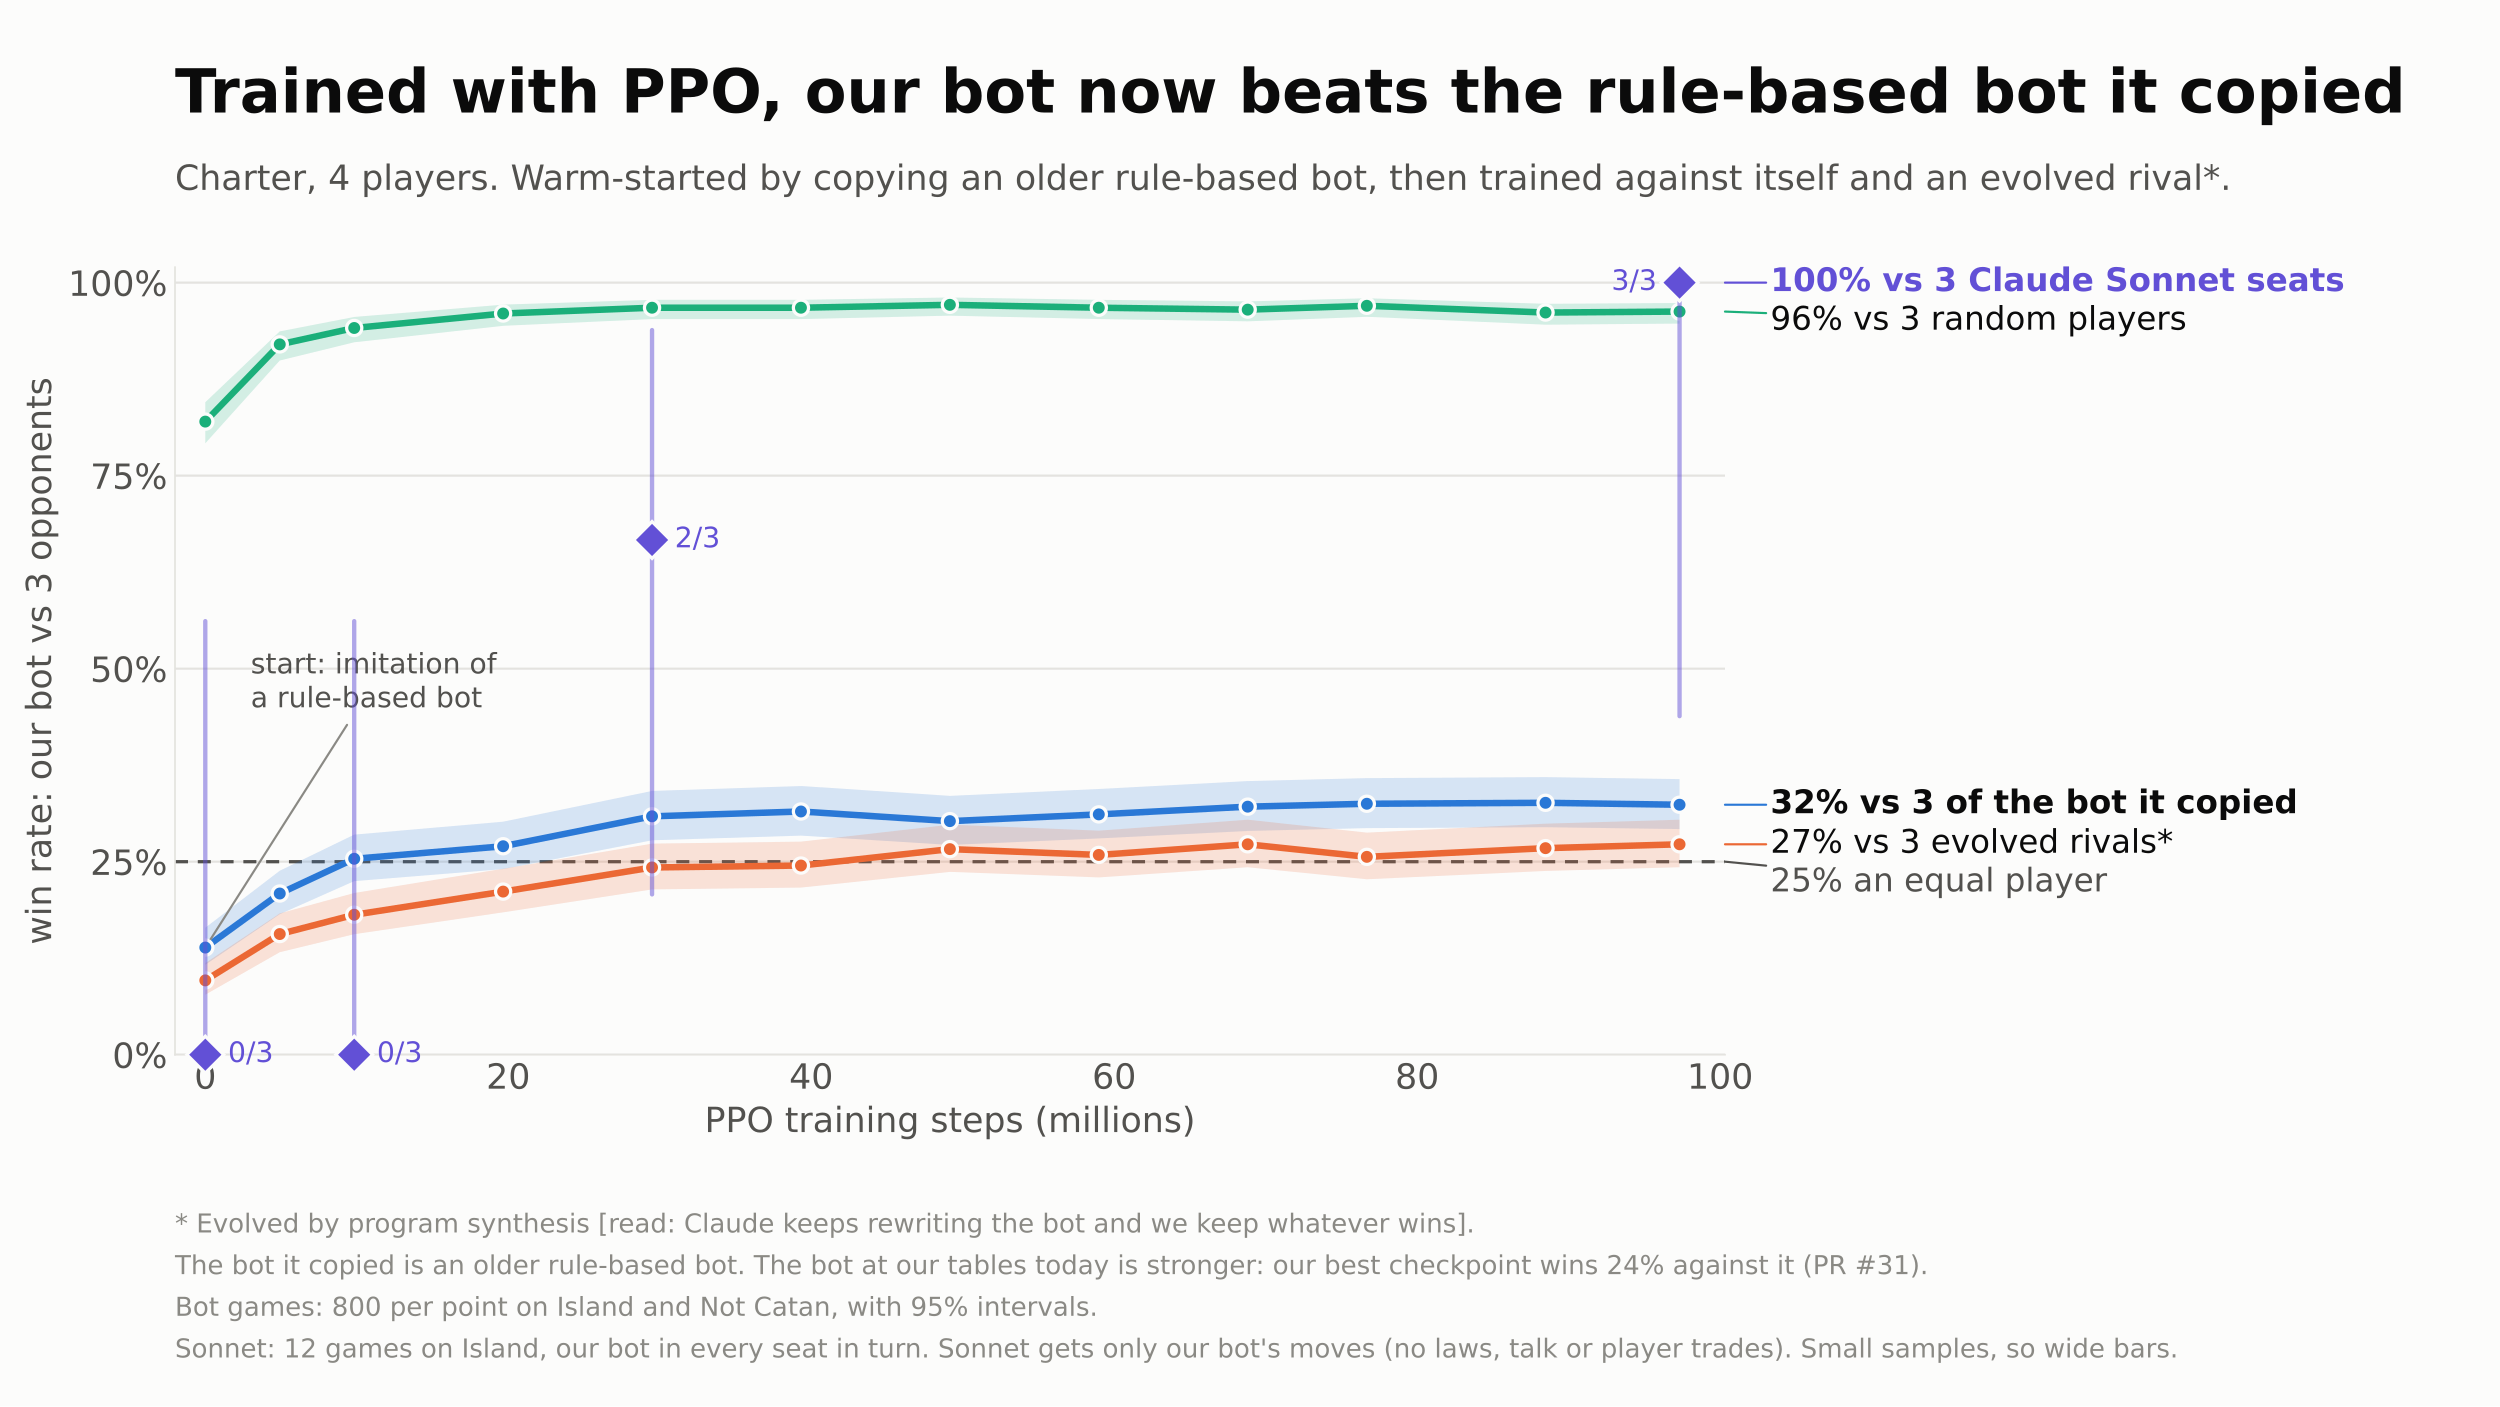
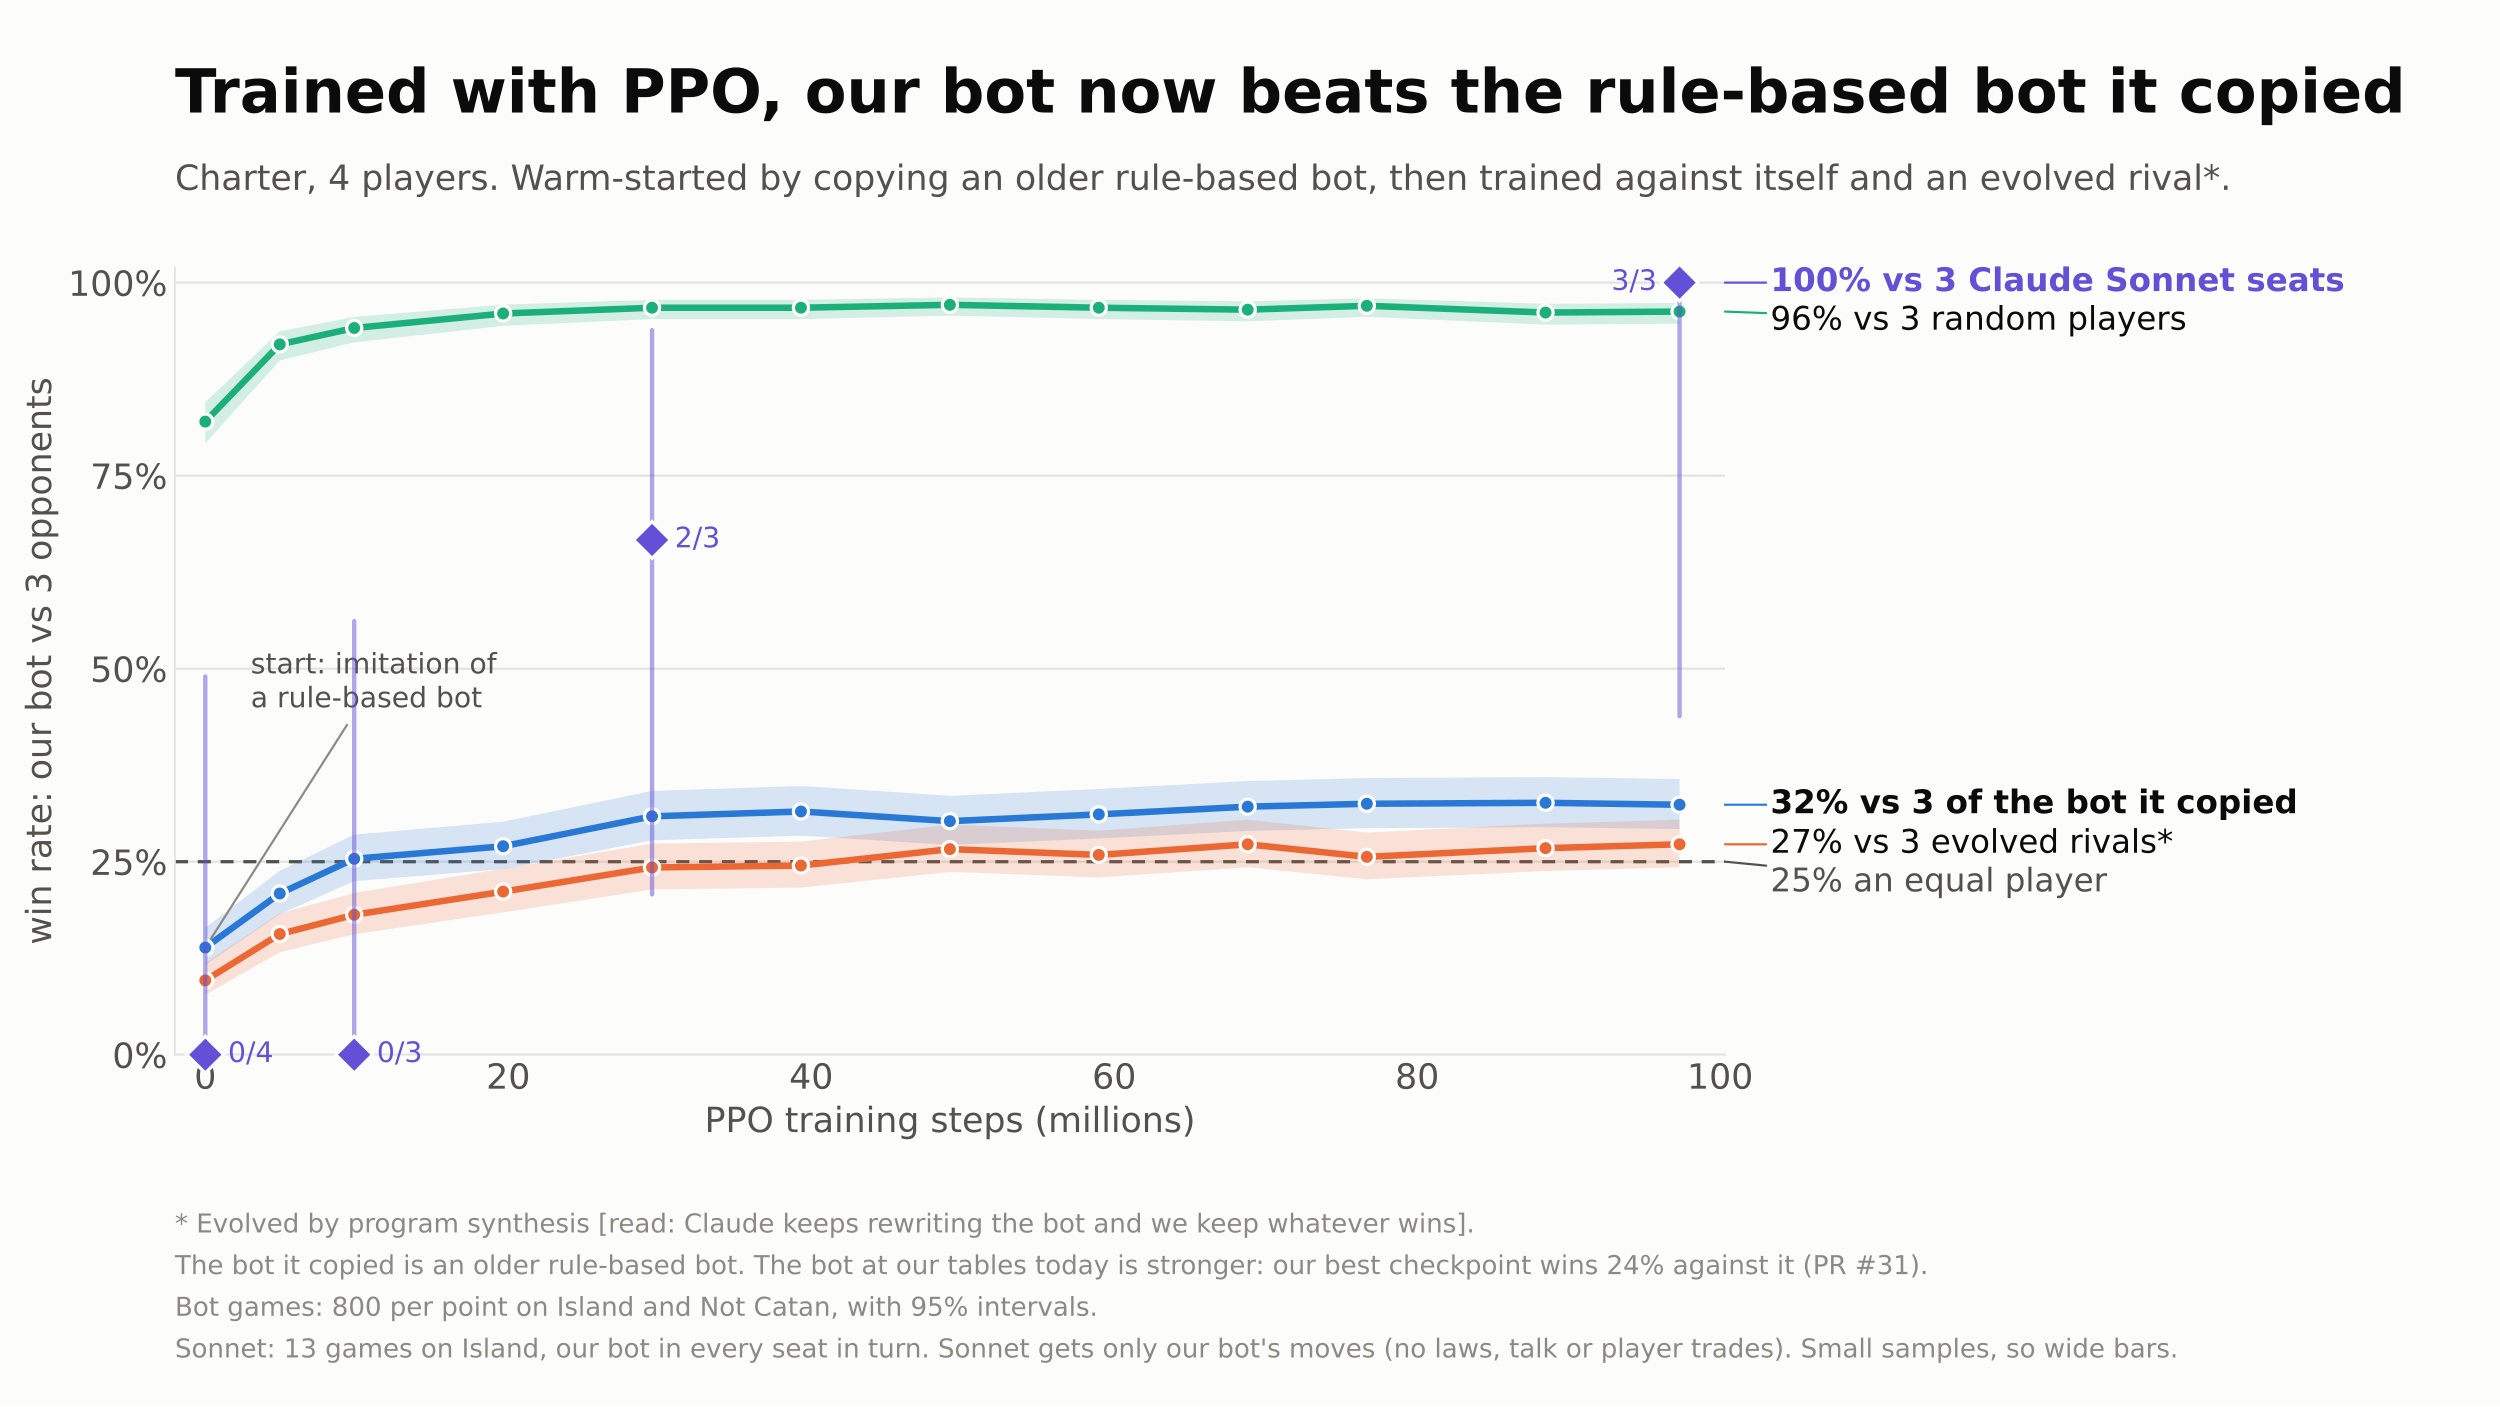
<svg xmlns="http://www.w3.org/2000/svg" xmlns:xlink="http://www.w3.org/1999/xlink" width="1152pt" height="648pt" viewBox="0 0 1152 648" version="1.1">
  <defs>
    <style type="text/css">*{stroke-linejoin: round; stroke-linecap: butt}</style>
  </defs>
  <g id="figure_1">
    <g id="patch_1">
      <path d="M 0 648  L 1152 648  L 1152 0  L 0 0  z " style="fill: #fcfcfb" />
    </g>
    <g id="axes_1">
      <g id="patch_2">
        <path d="M 80.64 486  L 794.88 486  L 794.88 123.12  L 80.64 123.12  z " style="fill: #fcfcfb" />
      </g>
      <g id="matplotlib.axis_1">
        <g id="xtick_1">
          <g id="line2d_1" />
          <g id="text_1">
            <text style="font-size: 16px; font-family: 'DejaVu Sans'; text-anchor: middle; fill: #52514e" x="94.601" y="501.656" transform="rotate(-0 94.60078 501.6562)">0</text>
          </g>
        </g>
        <g id="xtick_2">
          <g id="line2d_2" />
          <g id="text_2">
            <text style="font-size: 16px; font-family: 'DejaVu Sans'; text-anchor: middle; fill: #52514e" x="234.209" y="501.656" transform="rotate(-0 234.2085 501.6562)">20</text>
          </g>
        </g>
        <g id="xtick_3">
          <g id="line2d_3" />
          <g id="text_3">
            <text style="font-size: 16px; font-family: 'DejaVu Sans'; text-anchor: middle; fill: #52514e" x="373.816" y="501.656" transform="rotate(-0 373.8163 501.6562)">40</text>
          </g>
        </g>
        <g id="xtick_4">
          <g id="line2d_4" />
          <g id="text_4">
            <text style="font-size: 16px; font-family: 'DejaVu Sans'; text-anchor: middle; fill: #52514e" x="513.424" y="501.656" transform="rotate(-0 513.4241 501.6562)">60</text>
          </g>
        </g>
        <g id="xtick_5">
          <g id="line2d_5" />
          <g id="text_5">
            <text style="font-size: 16px; font-family: 'DejaVu Sans'; text-anchor: middle; fill: #52514e" x="653.032" y="501.656" transform="rotate(-0 653.0318 501.6562)">80</text>
          </g>
        </g>
        <g id="xtick_6">
          <g id="line2d_6" />
          <g id="text_6">
            <text style="font-size: 16px; font-family: 'DejaVu Sans'; text-anchor: middle; fill: #52514e" x="792.64" y="501.656" transform="rotate(-0 792.6396 501.6562)">100</text>
          </g>
        </g>
        <g id="text_7">
          <text style="font-size: 16px; font-family: 'DejaVu Sans'; text-anchor: middle; fill: #52514e" x="437.76" y="521.658" transform="rotate(-0 437.76 521.6575)">PPO training steps (millions)</text>
        </g>
      </g>
      <g id="matplotlib.axis_2">
        <g id="ytick_1">
          <g id="line2d_7">
-             <path d="M 80.64 486  L 794.88 486  " clip-path="url(#pa852434716)" style="fill: none; stroke: #e4e3df; stroke-linecap: square" />
+             <path d="M 80.64 486  L 794.88 486  " clip-path="url(#p8c92d8d7a1)" style="fill: none; stroke: #e4e3df; stroke-linecap: square" />
          </g>
          <g id="line2d_8" />
          <g id="text_8">
            <text style="font-size: 16px; font-family: 'DejaVu Sans'; text-anchor: end; fill: #52514e" x="77.14" y="492.078" transform="rotate(-0 77.14 492.0781)">0%</text>
          </g>
        </g>
        <g id="ytick_2">
          <g id="line2d_9">
-             <path d="M 80.64 397.059  L 794.88 397.059  " clip-path="url(#pa852434716)" style="fill: none; stroke: #e4e3df; stroke-linecap: square" />
+             <path d="M 80.64 397.059  L 794.88 397.059  " clip-path="url(#p8c92d8d7a1)" style="fill: none; stroke: #e4e3df; stroke-linecap: square" />
          </g>
          <g id="line2d_10" />
          <g id="text_9">
            <text style="font-size: 16px; font-family: 'DejaVu Sans'; text-anchor: end; fill: #52514e" x="77.14" y="403.137" transform="rotate(-0 77.14 403.1369)">25%</text>
          </g>
        </g>
        <g id="ytick_3">
          <g id="line2d_11">
-             <path d="M 80.64 308.118  L 794.88 308.118  " clip-path="url(#pa852434716)" style="fill: none; stroke: #e4e3df; stroke-linecap: square" />
+             <path d="M 80.64 308.118  L 794.88 308.118  " clip-path="url(#p8c92d8d7a1)" style="fill: none; stroke: #e4e3df; stroke-linecap: square" />
          </g>
          <g id="line2d_12" />
          <g id="text_10">
            <text style="font-size: 16px; font-family: 'DejaVu Sans'; text-anchor: end; fill: #52514e" x="77.14" y="314.196" transform="rotate(-0 77.14 314.1958)">50%</text>
          </g>
        </g>
        <g id="ytick_4">
          <g id="line2d_13">
-             <path d="M 80.64 219.176  L 794.88 219.176  " clip-path="url(#pa852434716)" style="fill: none; stroke: #e4e3df; stroke-linecap: square" />
+             <path d="M 80.64 219.176  L 794.88 219.176  " clip-path="url(#p8c92d8d7a1)" style="fill: none; stroke: #e4e3df; stroke-linecap: square" />
          </g>
          <g id="line2d_14" />
          <g id="text_11">
            <text style="font-size: 16px; font-family: 'DejaVu Sans'; text-anchor: end; fill: #52514e" x="77.14" y="225.255" transform="rotate(-0 77.14 225.2546)">75%</text>
          </g>
        </g>
        <g id="ytick_5">
          <g id="line2d_15">
-             <path d="M 80.64 130.235  L 794.88 130.235  " clip-path="url(#pa852434716)" style="fill: none; stroke: #e4e3df; stroke-linecap: square" />
+             <path d="M 80.64 130.235  L 794.88 130.235  " clip-path="url(#p8c92d8d7a1)" style="fill: none; stroke: #e4e3df; stroke-linecap: square" />
          </g>
          <g id="line2d_16" />
          <g id="text_12">
            <text style="font-size: 16px; font-family: 'DejaVu Sans'; text-anchor: end; fill: #52514e" x="77.14" y="136.313" transform="rotate(-0 77.14 136.3134)">100%</text>
          </g>
        </g>
        <g id="text_13">
          <text style="font-size: 16px; font-family: 'DejaVu Sans'; text-anchor: middle; fill: #52514e" x="23.554" y="304.56" transform="rotate(-90 23.55375 304.56)">win rate: our bot vs 3 opponents</text>
        </g>
      </g>
      <g id="line2d_17">
-         <path d="M 80.64 397.059  L 794.88 397.059  " clip-path="url(#pa852434716)" style="fill: none; stroke-dasharray: 6,4.5; stroke-dashoffset: 0; stroke: #52514e; stroke-width: 1.5" />
+         <path d="M 80.64 397.059  L 794.88 397.059  " clip-path="url(#p8c92d8d7a1)" style="fill: none; stroke-dasharray: 6,4.5; stroke-dashoffset: 0; stroke: #52514e; stroke-width: 1.5" />
      </g>
      <g id="FillBetweenPolyCollection_1">
        <defs>
-           <path id="m9de0cd4c9d" d="M 94.601 -462.647  L 94.601 -443.719  L 128.911 -481.879  L 163.221 -490.281  L 231.841 -497.87  L 300.461 -500.975  L 369.081 -500.975  L 437.701 -502.548  L 506.321 -500.975  L 574.941 -499.934  L 629.837 -502.022  L 712.181 -498.384  L 773.939 -498.899  L 773.939 -508.375  L 773.939 -508.375  L 712.181 -508.006  L 629.837 -510.564  L 574.941 -509.111  L 506.321 -509.84  L 437.701 -510.922  L 369.081 -509.84  L 300.461 -509.84  L 231.841 -507.635  L 163.221 -501.945  L 128.911 -495.3  L 94.601 -462.647  z " />
-         </defs>
-         <g clip-path="url(#pa852434716)">
-           <use xlink:href="#m9de0cd4c9d" x="0" y="648" style="fill: #1baf7a; fill-opacity: 0.18" />
+           <path id="m438097c1a3" d="M 94.601 -462.647  L 94.601 -443.719  L 128.911 -481.879  L 163.221 -490.281  L 231.841 -497.87  L 300.461 -500.975  L 369.081 -500.975  L 437.701 -502.548  L 506.321 -500.975  L 574.941 -499.934  L 629.837 -502.022  L 712.181 -498.384  L 773.939 -498.899  L 773.939 -508.375  L 773.939 -508.375  L 712.181 -508.006  L 629.837 -510.564  L 574.941 -509.111  L 506.321 -509.84  L 437.701 -510.922  L 369.081 -509.84  L 300.461 -509.84  L 231.841 -507.635  L 163.221 -501.945  L 128.911 -495.3  L 94.601 -462.647  z " />
+         </defs>
+         <g clip-path="url(#p8c92d8d7a1)">
+           <use xlink:href="#m438097c1a3" x="0" y="648" style="fill: #1baf7a; fill-opacity: 0.18" />
        </g>
      </g>
      <g id="FillBetweenPolyCollection_2">
        <defs>
-           <path id="mf91524bf6d" d="M 94.601 -220.501  L 94.601 -203.453  L 128.911 -226.753  L 163.221 -241.983  L 231.841 -247.522  L 300.461 -260.801  L 369.081 -262.952  L 437.701 -258.652  L 506.321 -261.661  L 574.941 -265.105  L 629.837 -266.398  L 712.181 -266.829  L 773.939 -265.967  L 773.939 -288.99  L 773.939 -288.99  L 712.181 -289.898  L 629.837 -289.444  L 574.941 -288.082  L 506.321 -284.444  L 437.701 -281.257  L 369.081 -285.809  L 300.461 -283.534  L 231.841 -269.373  L 163.221 -263.405  L 128.911 -246.769  L 94.601 -220.501  z " />
-         </defs>
-         <g clip-path="url(#pa852434716)">
-           <use xlink:href="#mf91524bf6d" x="0" y="648" style="fill: #2a78d6; fill-opacity: 0.18" />
+           <path id="med863b3ccf" d="M 94.601 -220.501  L 94.601 -203.453  L 128.911 -226.753  L 163.221 -241.983  L 231.841 -247.522  L 300.461 -260.801  L 369.081 -262.952  L 437.701 -258.652  L 506.321 -261.661  L 574.941 -265.105  L 629.837 -266.398  L 712.181 -266.829  L 773.939 -265.967  L 773.939 -288.99  L 773.939 -288.99  L 712.181 -289.898  L 629.837 -289.444  L 574.941 -288.082  L 506.321 -284.444  L 437.701 -281.257  L 369.081 -285.809  L 300.461 -283.534  L 231.841 -269.373  L 163.221 -263.405  L 128.911 -246.769  L 94.601 -220.501  z " />
+         </defs>
+         <g clip-path="url(#p8c92d8d7a1)">
+           <use xlink:href="#med863b3ccf" x="0" y="648" style="fill: #2a78d6; fill-opacity: 0.18" />
        </g>
      </g>
      <g id="FillBetweenPolyCollection_3">
        <defs>
-           <path id="m5505c6f78e" d="M 94.601 -204.215  L 94.601 -189.643  L 128.911 -209.224  L 163.221 -217.534  L 231.841 -227.595  L 300.461 -238.161  L 369.081 -239.009  L 437.701 -246.242  L 506.321 -243.685  L 574.941 -248.375  L 629.837 -242.834  L 712.181 -246.668  L 773.939 -248.375  L 773.939 -270.29  L 773.939 -270.29  L 712.181 -268.456  L 629.837 -264.324  L 574.941 -270.29  L 506.321 -265.243  L 437.701 -267.998  L 369.081 -260.182  L 300.461 -259.261  L 231.841 -247.697  L 163.221 -236.514  L 128.911 -227.122  L 94.601 -204.215  z " />
-         </defs>
-         <g clip-path="url(#pa852434716)">
-           <use xlink:href="#m5505c6f78e" x="0" y="648" style="fill: #eb6834; fill-opacity: 0.18" />
+           <path id="mfed4d7b5a3" d="M 94.601 -204.215  L 94.601 -189.643  L 128.911 -209.224  L 163.221 -217.534  L 231.841 -227.595  L 300.461 -238.161  L 369.081 -239.009  L 437.701 -246.242  L 506.321 -243.685  L 574.941 -248.375  L 629.837 -242.834  L 712.181 -246.668  L 773.939 -248.375  L 773.939 -270.29  L 773.939 -270.29  L 712.181 -268.456  L 629.837 -264.324  L 574.941 -270.29  L 506.321 -265.243  L 437.701 -267.998  L 369.081 -260.182  L 300.461 -259.261  L 231.841 -247.697  L 163.221 -236.514  L 128.911 -227.122  L 94.601 -204.215  z " />
+         </defs>
+         <g clip-path="url(#p8c92d8d7a1)">
+           <use xlink:href="#mfed4d7b5a3" x="0" y="648" style="fill: #eb6834; fill-opacity: 0.18" />
        </g>
      </g>
      <g id="patch_3">
        <path d="M 80.64 486  L 80.64 123.12  " style="fill: none; stroke: #e4e3df; stroke-width: 0.8; stroke-linejoin: miter; stroke-linecap: square" />
      </g>
      <g id="patch_4">
        <path d="M 80.64 486  L 794.88 486  " style="fill: none; stroke: #e4e3df; stroke-width: 0.8; stroke-linejoin: miter; stroke-linecap: square" />
      </g>
      <g id="line2d_18">
-         <path d="M 94.601 194.273  L 128.911 158.696  L 163.221 151.136  L 231.841 144.466  L 300.461 141.798  L 369.081 141.798  L 437.701 140.464  L 506.321 141.798  L 574.941 142.687  L 629.837 140.908  L 712.181 144.021  L 773.939 143.576  " clip-path="url(#pa852434716)" style="fill: none; stroke: #1baf7a; stroke-width: 3; stroke-linecap: round" />
+         <path d="M 94.601 194.273  L 128.911 158.696  L 163.221 151.136  L 231.841 144.466  L 300.461 141.798  L 369.081 141.798  L 437.701 140.464  L 506.321 141.798  L 574.941 142.687  L 629.837 140.908  L 712.181 144.021  L 773.939 143.576  " clip-path="url(#p8c92d8d7a1)" style="fill: none; stroke: #1baf7a; stroke-width: 3; stroke-linecap: round" />
      </g>
      <g id="line2d_19">
-         <path d="M 94.601 436.638  L 128.911 411.734  L 163.221 395.725  L 231.841 389.944  L 300.461 376.158  L 369.081 373.934  L 437.701 378.381  L 506.321 375.268  L 574.941 371.711  L 629.837 370.376  L 712.181 369.932  L 773.939 370.821  " clip-path="url(#pa852434716)" style="fill: none; stroke: #2a78d6; stroke-width: 3; stroke-linecap: round" />
+         <path d="M 94.601 436.638  L 128.911 411.734  L 163.221 395.725  L 231.841 389.944  L 300.461 376.158  L 369.081 373.934  L 437.701 378.381  L 506.321 375.268  L 574.941 371.711  L 629.837 370.376  L 712.181 369.932  L 773.939 370.821  " clip-path="url(#p8c92d8d7a1)" style="fill: none; stroke: #2a78d6; stroke-width: 3; stroke-linecap: round" />
      </g>
      <g id="line2d_20">
-         <path d="M 94.601 451.758  L 128.911 430.412  L 163.221 421.518  L 231.841 410.845  L 300.461 399.727  L 369.081 398.838  L 437.701 391.278  L 506.321 393.946  L 574.941 389.054  L 629.837 394.835  L 712.181 390.833  L 773.939 389.054  " clip-path="url(#pa852434716)" style="fill: none; stroke: #eb6834; stroke-width: 3; stroke-linecap: round" />
+         <path d="M 94.601 451.758  L 128.911 430.412  L 163.221 421.518  L 231.841 410.845  L 300.461 399.727  L 369.081 398.838  L 437.701 391.278  L 506.321 393.946  L 574.941 389.054  L 629.837 394.835  L 712.181 390.833  L 773.939 389.054  " clip-path="url(#p8c92d8d7a1)" style="fill: none; stroke: #eb6834; stroke-width: 3; stroke-linecap: round" />
      </g>
      <g id="patch_5">
        <path d="M 813.823 130.235  Q 804.352 130.235 794.88 130.235  " style="fill: none; stroke: #6250d6; stroke-linecap: round" />
      </g>
      <g id="text_14">
        <text style="font-weight: 700; font-size: 15px; font-family: 'DejaVu Sans'; text-anchor: start; fill: #6250d6" x="815.821" y="134.132" transform="rotate(-0 815.8212 134.1324)">100%  vs 3 Claude Sonnet seats</text>
      </g>
      <g id="patch_6">
        <path d="M 813.825 144.283  Q 804.352 143.93 794.88 143.576  " style="fill: none; stroke: #1baf7a; stroke-linecap: round" />
      </g>
      <g id="text_15">
        <text style="font-size: 15px; font-family: 'DejaVu Sans'; text-anchor: start; fill: #0b0b0b" x="815.821" y="151.921" transform="rotate(-0 815.8212 151.9206)">96%  vs 3 random players</text>
      </g>
      <g id="patch_7">
        <path d="M 813.819 370.821  Q 804.35 370.821 794.88 370.821  " style="fill: none; stroke: #2a78d6; stroke-linecap: round" />
      </g>
      <g id="text_16">
        <text style="font-weight: 700; font-size: 15px; font-family: 'DejaVu Sans'; text-anchor: start; fill: #0b0b0b" x="815.821" y="374.718" transform="rotate(-0 815.8212 374.7182)">32%  vs 3 of the bot it copied</text>
      </g>
      <g id="patch_8">
        <path d="M 813.823 389.054  Q 804.351 389.054 794.88 389.054  " style="fill: none; stroke: #eb6834; stroke-linecap: round" />
      </g>
      <g id="text_17">
        <text style="font-size: 15px; font-family: 'DejaVu Sans'; text-anchor: start; fill: #0b0b0b" x="815.821" y="392.951" transform="rotate(-0 815.8212 392.9512)">27%  vs 3 evolved rivals*</text>
      </g>
      <g id="patch_9">
        <path d="M 813.823 398.896  Q 804.352 397.977 794.88 397.059  " style="fill: none; stroke: #52514e; stroke-linecap: round" />
      </g>
      <g id="text_18">
        <text style="font-size: 15px; font-family: 'DejaVu Sans'; text-anchor: start; fill: #52514e" x="815.821" y="410.739" transform="rotate(-0 815.8212 410.7394)">25%  an equal player</text>
      </g>
      <g id="patch_10">
        <path d="M 159.913 334.018  Q 127.794 384.484 95.675 434.95  " style="fill: none; stroke: #8a8984; stroke-linecap: round" />
      </g>
      <g id="text_19">
        <text style="font-size: 13px; font-family: 'DejaVu Sans'; fill: #52514e" transform="translate(115.5419 310.3023)">start: imitation of</text>
        <text style="font-size: 13px; font-family: 'DejaVu Sans'; fill: #52514e" transform="translate(115.5419 325.9059)">a rule-based bot</text>
      </g>
      <g id="line2d_21">
        <defs>
-           <path id="m225e1fa579" d="M 0 3.5  C 0.928 3.5 1.819 3.131 2.475 2.475  C 3.131 1.819 3.5 0.928 3.5 0  C 3.5 -0.928 3.131 -1.819 2.475 -2.475  C 1.819 -3.131 0.928 -3.5 0 -3.5  C -0.928 -3.5 -1.819 -3.131 -2.475 -2.475  C -3.131 -1.819 -3.5 -0.928 -3.5 0  C -3.5 0.928 -3.131 1.819 -2.475 2.475  C -1.819 3.131 -0.928 3.5 0 3.5  z " style="stroke: #fcfcfb; stroke-width: 1.5" />
-         </defs>
-         <g clip-path="url(#pa852434716)">
-           <use xlink:href="#m225e1fa579" x="94.601" y="194.273" style="fill: #1baf7a; stroke: #fcfcfb; stroke-width: 1.5" />
-           <use xlink:href="#m225e1fa579" x="128.911" y="158.696" style="fill: #1baf7a; stroke: #fcfcfb; stroke-width: 1.5" />
-           <use xlink:href="#m225e1fa579" x="163.221" y="151.136" style="fill: #1baf7a; stroke: #fcfcfb; stroke-width: 1.5" />
-           <use xlink:href="#m225e1fa579" x="231.841" y="144.466" style="fill: #1baf7a; stroke: #fcfcfb; stroke-width: 1.5" />
-           <use xlink:href="#m225e1fa579" x="300.461" y="141.798" style="fill: #1baf7a; stroke: #fcfcfb; stroke-width: 1.5" />
-           <use xlink:href="#m225e1fa579" x="369.081" y="141.798" style="fill: #1baf7a; stroke: #fcfcfb; stroke-width: 1.5" />
-           <use xlink:href="#m225e1fa579" x="437.701" y="140.464" style="fill: #1baf7a; stroke: #fcfcfb; stroke-width: 1.5" />
-           <use xlink:href="#m225e1fa579" x="506.321" y="141.798" style="fill: #1baf7a; stroke: #fcfcfb; stroke-width: 1.5" />
-           <use xlink:href="#m225e1fa579" x="574.941" y="142.687" style="fill: #1baf7a; stroke: #fcfcfb; stroke-width: 1.5" />
-           <use xlink:href="#m225e1fa579" x="629.837" y="140.908" style="fill: #1baf7a; stroke: #fcfcfb; stroke-width: 1.5" />
-           <use xlink:href="#m225e1fa579" x="712.181" y="144.021" style="fill: #1baf7a; stroke: #fcfcfb; stroke-width: 1.5" />
-           <use xlink:href="#m225e1fa579" x="773.939" y="143.576" style="fill: #1baf7a; stroke: #fcfcfb; stroke-width: 1.5" />
+           <path id="m8aee790e10" d="M 0 3.5  C 0.928 3.5 1.819 3.131 2.475 2.475  C 3.131 1.819 3.5 0.928 3.5 0  C 3.5 -0.928 3.131 -1.819 2.475 -2.475  C 1.819 -3.131 0.928 -3.5 0 -3.5  C -0.928 -3.5 -1.819 -3.131 -2.475 -2.475  C -3.131 -1.819 -3.5 -0.928 -3.5 0  C -3.5 0.928 -3.131 1.819 -2.475 2.475  C -1.819 3.131 -0.928 3.5 0 3.5  z " style="stroke: #fcfcfb; stroke-width: 1.5" />
+         </defs>
+         <g clip-path="url(#p8c92d8d7a1)">
+           <use xlink:href="#m8aee790e10" x="94.601" y="194.273" style="fill: #1baf7a; stroke: #fcfcfb; stroke-width: 1.5" />
+           <use xlink:href="#m8aee790e10" x="128.911" y="158.696" style="fill: #1baf7a; stroke: #fcfcfb; stroke-width: 1.5" />
+           <use xlink:href="#m8aee790e10" x="163.221" y="151.136" style="fill: #1baf7a; stroke: #fcfcfb; stroke-width: 1.5" />
+           <use xlink:href="#m8aee790e10" x="231.841" y="144.466" style="fill: #1baf7a; stroke: #fcfcfb; stroke-width: 1.5" />
+           <use xlink:href="#m8aee790e10" x="300.461" y="141.798" style="fill: #1baf7a; stroke: #fcfcfb; stroke-width: 1.5" />
+           <use xlink:href="#m8aee790e10" x="369.081" y="141.798" style="fill: #1baf7a; stroke: #fcfcfb; stroke-width: 1.5" />
+           <use xlink:href="#m8aee790e10" x="437.701" y="140.464" style="fill: #1baf7a; stroke: #fcfcfb; stroke-width: 1.5" />
+           <use xlink:href="#m8aee790e10" x="506.321" y="141.798" style="fill: #1baf7a; stroke: #fcfcfb; stroke-width: 1.5" />
+           <use xlink:href="#m8aee790e10" x="574.941" y="142.687" style="fill: #1baf7a; stroke: #fcfcfb; stroke-width: 1.5" />
+           <use xlink:href="#m8aee790e10" x="629.837" y="140.908" style="fill: #1baf7a; stroke: #fcfcfb; stroke-width: 1.5" />
+           <use xlink:href="#m8aee790e10" x="712.181" y="144.021" style="fill: #1baf7a; stroke: #fcfcfb; stroke-width: 1.5" />
+           <use xlink:href="#m8aee790e10" x="773.939" y="143.576" style="fill: #1baf7a; stroke: #fcfcfb; stroke-width: 1.5" />
        </g>
      </g>
      <g id="line2d_22">
        <defs>
-           <path id="m12be8be1bb" d="M 0 3.5  C 0.928 3.5 1.819 3.131 2.475 2.475  C 3.131 1.819 3.5 0.928 3.5 0  C 3.5 -0.928 3.131 -1.819 2.475 -2.475  C 1.819 -3.131 0.928 -3.5 0 -3.5  C -0.928 -3.5 -1.819 -3.131 -2.475 -2.475  C -3.131 -1.819 -3.5 -0.928 -3.5 0  C -3.5 0.928 -3.131 1.819 -2.475 2.475  C -1.819 3.131 -0.928 3.5 0 3.5  z " style="stroke: #fcfcfb; stroke-width: 1.5" />
-         </defs>
-         <g clip-path="url(#pa852434716)">
-           <use xlink:href="#m12be8be1bb" x="94.601" y="436.638" style="fill: #2a78d6; stroke: #fcfcfb; stroke-width: 1.5" />
-           <use xlink:href="#m12be8be1bb" x="128.911" y="411.734" style="fill: #2a78d6; stroke: #fcfcfb; stroke-width: 1.5" />
-           <use xlink:href="#m12be8be1bb" x="163.221" y="395.725" style="fill: #2a78d6; stroke: #fcfcfb; stroke-width: 1.5" />
-           <use xlink:href="#m12be8be1bb" x="231.841" y="389.944" style="fill: #2a78d6; stroke: #fcfcfb; stroke-width: 1.5" />
-           <use xlink:href="#m12be8be1bb" x="300.461" y="376.158" style="fill: #2a78d6; stroke: #fcfcfb; stroke-width: 1.5" />
-           <use xlink:href="#m12be8be1bb" x="369.081" y="373.934" style="fill: #2a78d6; stroke: #fcfcfb; stroke-width: 1.5" />
-           <use xlink:href="#m12be8be1bb" x="437.701" y="378.381" style="fill: #2a78d6; stroke: #fcfcfb; stroke-width: 1.5" />
-           <use xlink:href="#m12be8be1bb" x="506.321" y="375.268" style="fill: #2a78d6; stroke: #fcfcfb; stroke-width: 1.5" />
-           <use xlink:href="#m12be8be1bb" x="574.941" y="371.711" style="fill: #2a78d6; stroke: #fcfcfb; stroke-width: 1.5" />
-           <use xlink:href="#m12be8be1bb" x="629.837" y="370.376" style="fill: #2a78d6; stroke: #fcfcfb; stroke-width: 1.5" />
-           <use xlink:href="#m12be8be1bb" x="712.181" y="369.932" style="fill: #2a78d6; stroke: #fcfcfb; stroke-width: 1.5" />
-           <use xlink:href="#m12be8be1bb" x="773.939" y="370.821" style="fill: #2a78d6; stroke: #fcfcfb; stroke-width: 1.5" />
+           <path id="m33bff924b9" d="M 0 3.5  C 0.928 3.5 1.819 3.131 2.475 2.475  C 3.131 1.819 3.5 0.928 3.5 0  C 3.5 -0.928 3.131 -1.819 2.475 -2.475  C 1.819 -3.131 0.928 -3.5 0 -3.5  C -0.928 -3.5 -1.819 -3.131 -2.475 -2.475  C -3.131 -1.819 -3.5 -0.928 -3.5 0  C -3.5 0.928 -3.131 1.819 -2.475 2.475  C -1.819 3.131 -0.928 3.5 0 3.5  z " style="stroke: #fcfcfb; stroke-width: 1.5" />
+         </defs>
+         <g clip-path="url(#p8c92d8d7a1)">
+           <use xlink:href="#m33bff924b9" x="94.601" y="436.638" style="fill: #2a78d6; stroke: #fcfcfb; stroke-width: 1.5" />
+           <use xlink:href="#m33bff924b9" x="128.911" y="411.734" style="fill: #2a78d6; stroke: #fcfcfb; stroke-width: 1.5" />
+           <use xlink:href="#m33bff924b9" x="163.221" y="395.725" style="fill: #2a78d6; stroke: #fcfcfb; stroke-width: 1.5" />
+           <use xlink:href="#m33bff924b9" x="231.841" y="389.944" style="fill: #2a78d6; stroke: #fcfcfb; stroke-width: 1.5" />
+           <use xlink:href="#m33bff924b9" x="300.461" y="376.158" style="fill: #2a78d6; stroke: #fcfcfb; stroke-width: 1.5" />
+           <use xlink:href="#m33bff924b9" x="369.081" y="373.934" style="fill: #2a78d6; stroke: #fcfcfb; stroke-width: 1.5" />
+           <use xlink:href="#m33bff924b9" x="437.701" y="378.381" style="fill: #2a78d6; stroke: #fcfcfb; stroke-width: 1.5" />
+           <use xlink:href="#m33bff924b9" x="506.321" y="375.268" style="fill: #2a78d6; stroke: #fcfcfb; stroke-width: 1.5" />
+           <use xlink:href="#m33bff924b9" x="574.941" y="371.711" style="fill: #2a78d6; stroke: #fcfcfb; stroke-width: 1.5" />
+           <use xlink:href="#m33bff924b9" x="629.837" y="370.376" style="fill: #2a78d6; stroke: #fcfcfb; stroke-width: 1.5" />
+           <use xlink:href="#m33bff924b9" x="712.181" y="369.932" style="fill: #2a78d6; stroke: #fcfcfb; stroke-width: 1.5" />
+           <use xlink:href="#m33bff924b9" x="773.939" y="370.821" style="fill: #2a78d6; stroke: #fcfcfb; stroke-width: 1.5" />
        </g>
      </g>
      <g id="line2d_23">
        <defs>
-           <path id="mead52d7fcc" d="M 0 3.5  C 0.928 3.5 1.819 3.131 2.475 2.475  C 3.131 1.819 3.5 0.928 3.5 0  C 3.5 -0.928 3.131 -1.819 2.475 -2.475  C 1.819 -3.131 0.928 -3.5 0 -3.5  C -0.928 -3.5 -1.819 -3.131 -2.475 -2.475  C -3.131 -1.819 -3.5 -0.928 -3.5 0  C -3.5 0.928 -3.131 1.819 -2.475 2.475  C -1.819 3.131 -0.928 3.5 0 3.5  z " style="stroke: #fcfcfb; stroke-width: 1.5" />
-         </defs>
-         <g clip-path="url(#pa852434716)">
-           <use xlink:href="#mead52d7fcc" x="94.601" y="451.758" style="fill: #eb6834; stroke: #fcfcfb; stroke-width: 1.5" />
-           <use xlink:href="#mead52d7fcc" x="128.911" y="430.412" style="fill: #eb6834; stroke: #fcfcfb; stroke-width: 1.5" />
-           <use xlink:href="#mead52d7fcc" x="163.221" y="421.518" style="fill: #eb6834; stroke: #fcfcfb; stroke-width: 1.5" />
-           <use xlink:href="#mead52d7fcc" x="231.841" y="410.845" style="fill: #eb6834; stroke: #fcfcfb; stroke-width: 1.5" />
-           <use xlink:href="#mead52d7fcc" x="300.461" y="399.727" style="fill: #eb6834; stroke: #fcfcfb; stroke-width: 1.5" />
-           <use xlink:href="#mead52d7fcc" x="369.081" y="398.838" style="fill: #eb6834; stroke: #fcfcfb; stroke-width: 1.5" />
-           <use xlink:href="#mead52d7fcc" x="437.701" y="391.278" style="fill: #eb6834; stroke: #fcfcfb; stroke-width: 1.5" />
-           <use xlink:href="#mead52d7fcc" x="506.321" y="393.946" style="fill: #eb6834; stroke: #fcfcfb; stroke-width: 1.5" />
-           <use xlink:href="#mead52d7fcc" x="574.941" y="389.054" style="fill: #eb6834; stroke: #fcfcfb; stroke-width: 1.5" />
-           <use xlink:href="#mead52d7fcc" x="629.837" y="394.835" style="fill: #eb6834; stroke: #fcfcfb; stroke-width: 1.5" />
-           <use xlink:href="#mead52d7fcc" x="712.181" y="390.833" style="fill: #eb6834; stroke: #fcfcfb; stroke-width: 1.5" />
-           <use xlink:href="#mead52d7fcc" x="773.939" y="389.054" style="fill: #eb6834; stroke: #fcfcfb; stroke-width: 1.5" />
+           <path id="mbd554d6e6c" d="M 0 3.5  C 0.928 3.5 1.819 3.131 2.475 2.475  C 3.131 1.819 3.5 0.928 3.5 0  C 3.5 -0.928 3.131 -1.819 2.475 -2.475  C 1.819 -3.131 0.928 -3.5 0 -3.5  C -0.928 -3.5 -1.819 -3.131 -2.475 -2.475  C -3.131 -1.819 -3.5 -0.928 -3.5 0  C -3.5 0.928 -3.131 1.819 -2.475 2.475  C -1.819 3.131 -0.928 3.5 0 3.5  z " style="stroke: #fcfcfb; stroke-width: 1.5" />
+         </defs>
+         <g clip-path="url(#p8c92d8d7a1)">
+           <use xlink:href="#mbd554d6e6c" x="94.601" y="451.758" style="fill: #eb6834; stroke: #fcfcfb; stroke-width: 1.5" />
+           <use xlink:href="#mbd554d6e6c" x="128.911" y="430.412" style="fill: #eb6834; stroke: #fcfcfb; stroke-width: 1.5" />
+           <use xlink:href="#mbd554d6e6c" x="163.221" y="421.518" style="fill: #eb6834; stroke: #fcfcfb; stroke-width: 1.5" />
+           <use xlink:href="#mbd554d6e6c" x="231.841" y="410.845" style="fill: #eb6834; stroke: #fcfcfb; stroke-width: 1.5" />
+           <use xlink:href="#mbd554d6e6c" x="300.461" y="399.727" style="fill: #eb6834; stroke: #fcfcfb; stroke-width: 1.5" />
+           <use xlink:href="#mbd554d6e6c" x="369.081" y="398.838" style="fill: #eb6834; stroke: #fcfcfb; stroke-width: 1.5" />
+           <use xlink:href="#mbd554d6e6c" x="437.701" y="391.278" style="fill: #eb6834; stroke: #fcfcfb; stroke-width: 1.5" />
+           <use xlink:href="#mbd554d6e6c" x="506.321" y="393.946" style="fill: #eb6834; stroke: #fcfcfb; stroke-width: 1.5" />
+           <use xlink:href="#mbd554d6e6c" x="574.941" y="389.054" style="fill: #eb6834; stroke: #fcfcfb; stroke-width: 1.5" />
+           <use xlink:href="#mbd554d6e6c" x="629.837" y="394.835" style="fill: #eb6834; stroke: #fcfcfb; stroke-width: 1.5" />
+           <use xlink:href="#mbd554d6e6c" x="712.181" y="390.833" style="fill: #eb6834; stroke: #fcfcfb; stroke-width: 1.5" />
+           <use xlink:href="#mbd554d6e6c" x="773.939" y="389.054" style="fill: #eb6834; stroke: #fcfcfb; stroke-width: 1.5" />
        </g>
      </g>
      <g id="line2d_24">
-         <path d="M 94.601 486  L 94.601 286.236  " clip-path="url(#pa852434716)" style="fill: none; stroke: #6250d6; stroke-opacity: 0.5; stroke-width: 2; stroke-linecap: round" />
+         <path d="M 94.601 486  L 94.601 311.711  " clip-path="url(#p8c92d8d7a1)" style="fill: none; stroke: #6250d6; stroke-opacity: 0.5; stroke-width: 2; stroke-linecap: round" />
      </g>
      <g id="line2d_25">
-         <path d="M 163.221 486  L 163.221 286.236  " clip-path="url(#pa852434716)" style="fill: none; stroke: #6250d6; stroke-opacity: 0.5; stroke-width: 2; stroke-linecap: round" />
+         <path d="M 163.221 486  L 163.221 286.236  " clip-path="url(#p8c92d8d7a1)" style="fill: none; stroke: #6250d6; stroke-opacity: 0.5; stroke-width: 2; stroke-linecap: round" />
      </g>
      <g id="line2d_26">
-         <path d="M 300.461 412.124  L 300.461 152.111  " clip-path="url(#pa852434716)" style="fill: none; stroke: #6250d6; stroke-opacity: 0.5; stroke-width: 2; stroke-linecap: round" />
+         <path d="M 300.461 412.124  L 300.461 152.111  " clip-path="url(#p8c92d8d7a1)" style="fill: none; stroke: #6250d6; stroke-opacity: 0.5; stroke-width: 2; stroke-linecap: round" />
      </g>
      <g id="line2d_27">
-         <path d="M 773.939 329.999  L 773.939 130.235  " clip-path="url(#pa852434716)" style="fill: none; stroke: #6250d6; stroke-opacity: 0.5; stroke-width: 2; stroke-linecap: round" />
+         <path d="M 773.939 329.999  L 773.939 130.235  " clip-path="url(#p8c92d8d7a1)" style="fill: none; stroke: #6250d6; stroke-opacity: 0.5; stroke-width: 2; stroke-linecap: round" />
      </g>
      <g id="line2d_28">
        <defs>
-           <path id="m74aa0cde5b" d="M -0 8.485  L 8.485 0  L 0 -8.485  L -8.485 -0  z " style="stroke: #fcfcfb; stroke-width: 1.5; stroke-linejoin: miter" />
+           <path id="m9a3c434f68" d="M -0 8.485  L 8.485 0  L 0 -8.485  L -8.485 -0  z " style="stroke: #fcfcfb; stroke-width: 1.5; stroke-linejoin: miter" />
        </defs>
        <g>
-           <use xlink:href="#m74aa0cde5b" x="94.601" y="486" style="fill: #6250d6; stroke: #fcfcfb; stroke-width: 1.5; stroke-linejoin: miter" />
+           <use xlink:href="#m9a3c434f68" x="94.601" y="486" style="fill: #6250d6; stroke: #fcfcfb; stroke-width: 1.5; stroke-linejoin: miter" />
        </g>
      </g>
      <g id="text_20">
-         <text style="font-size: 13px; font-family: 'DejaVu Sans'; text-anchor: start; fill: #6250d6" x="105.071" y="489.377" transform="rotate(-0 105.0714 489.377)">0/3</text>
+         <text style="font-size: 13px; font-family: 'DejaVu Sans'; text-anchor: start; fill: #6250d6" x="105.071" y="489.377" transform="rotate(-0 105.0714 489.377)">0/4</text>
      </g>
      <g id="line2d_29">
        <g>
-           <use xlink:href="#m74aa0cde5b" x="163.221" y="486" style="fill: #6250d6; stroke: #fcfcfb; stroke-width: 1.5; stroke-linejoin: miter" />
+           <use xlink:href="#m9a3c434f68" x="163.221" y="486" style="fill: #6250d6; stroke: #fcfcfb; stroke-width: 1.5; stroke-linejoin: miter" />
        </g>
      </g>
      <g id="text_21">
        <text style="font-size: 13px; font-family: 'DejaVu Sans'; text-anchor: start; fill: #6250d6" x="173.691" y="489.377" transform="rotate(-0 173.6914 489.377)">0/3</text>
      </g>
      <g id="line2d_30">
        <g>
-           <use xlink:href="#m74aa0cde5b" x="300.461" y="248.824" style="fill: #6250d6; stroke: #fcfcfb; stroke-width: 1.5; stroke-linejoin: miter" />
+           <use xlink:href="#m9a3c434f68" x="300.461" y="248.824" style="fill: #6250d6; stroke: #fcfcfb; stroke-width: 1.5; stroke-linejoin: miter" />
        </g>
      </g>
      <g id="text_22">
        <text style="font-size: 13px; font-family: 'DejaVu Sans'; text-anchor: start; fill: #6250d6" x="310.931" y="252.2" transform="rotate(-0 310.9314 252.2005)">2/3</text>
      </g>
      <g id="line2d_31">
        <g>
-           <use xlink:href="#m74aa0cde5b" x="773.939" y="130.235" style="fill: #6250d6; stroke: #fcfcfb; stroke-width: 1.5; stroke-linejoin: miter" />
+           <use xlink:href="#m9a3c434f68" x="773.939" y="130.235" style="fill: #6250d6; stroke: #fcfcfb; stroke-width: 1.5; stroke-linejoin: miter" />
        </g>
      </g>
      <g id="text_23">
        <text style="font-size: 13px; font-family: 'DejaVu Sans'; text-anchor: end; fill: #6250d6" x="763.468" y="133.612" transform="rotate(-0 763.4683 133.6122)">3/3</text>
      </g>
    </g>
    <g id="text_24">
      <text style="font-weight: 700; font-size: 28px; font-family: 'DejaVu Sans'; text-anchor: start; fill: #0b0b0b" x="80.64" y="51.84" transform="rotate(-0 80.64 51.84)">Trained with PPO, our bot now beats the rule-based bot it copied</text>
    </g>
    <g id="text_25">
      <text style="font-size: 16px; font-family: 'DejaVu Sans'; text-anchor: start; fill: #52514e" x="80.64" y="87.48" transform="rotate(-0 80.64 87.48)">Charter, 4 players. Warm-started by copying an older rule-based bot, then trained against itself and an evolved rival*.</text>
    </g>
    <g id="text_26">
      <text style="font-size: 12px; font-family: 'DejaVu Sans'; fill: #8a8984" transform="translate(80.64 567.9112)">* Evolved by program synthesis [read: Claude keeps rewriting the bot and we keep whatever wins].</text>
      <text style="font-size: 12px; font-family: 'DejaVu Sans'; fill: #8a8984" transform="translate(80.64 587.1113)">The bot it copied is an older rule-based bot. The bot at our tables today is stronger: our best checkpoint wins 24% against it (PR #31).</text>
      <text style="font-size: 12px; font-family: 'DejaVu Sans'; fill: #8a8984" transform="translate(80.64 606.3112)">Bot games: 800 per point on Island and Not Catan, with 95% intervals.</text>
-       <text style="font-size: 12px; font-family: 'DejaVu Sans'; fill: #8a8984" transform="translate(80.64 625.5113)">Sonnet: 12 games on Island, our bot in every seat in turn. Sonnet gets only our bot's moves (no laws, talk or player trades). Small samples, so wide bars.</text>
+       <text style="font-size: 12px; font-family: 'DejaVu Sans'; fill: #8a8984" transform="translate(80.64 625.5113)">Sonnet: 13 games on Island, our bot in every seat in turn. Sonnet gets only our bot's moves (no laws, talk or player trades). Small samples, so wide bars.</text>
    </g>
  </g>
  <defs>
-     <clipPath id="pa852434716">
+     <clipPath id="p8c92d8d7a1">
      <rect x="80.64" y="123.12" width="714.24" height="362.88" />
    </clipPath>
  </defs>
</svg>
